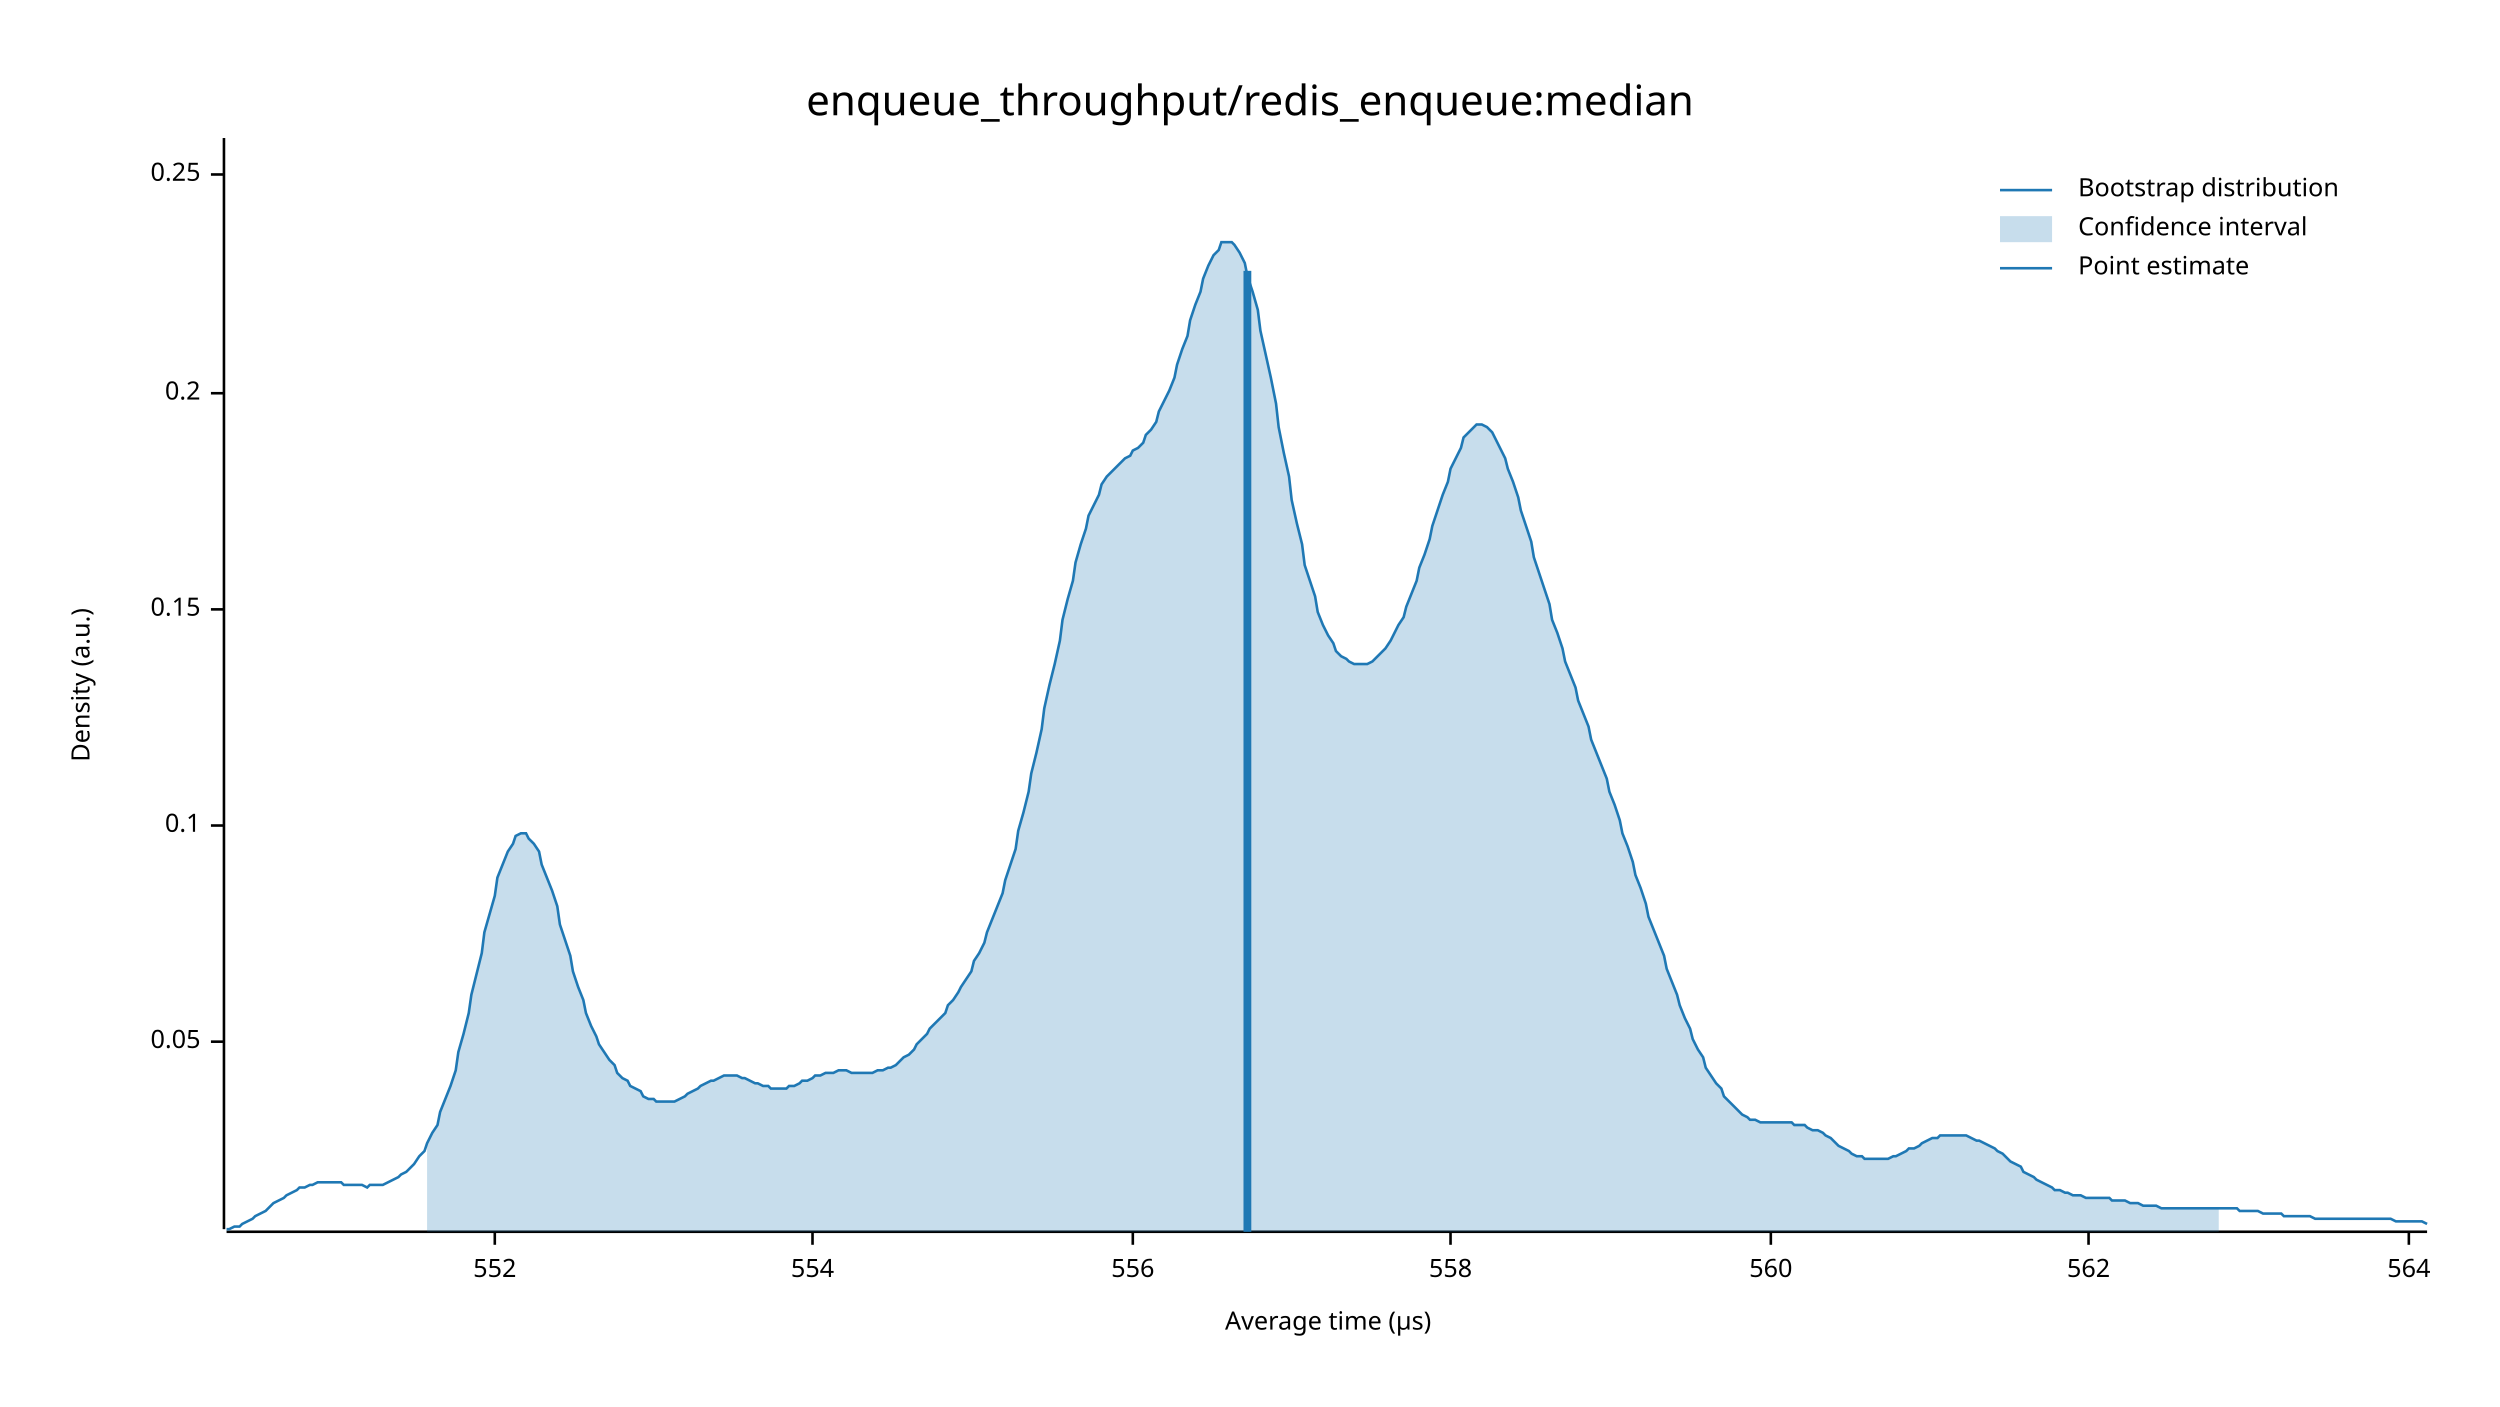
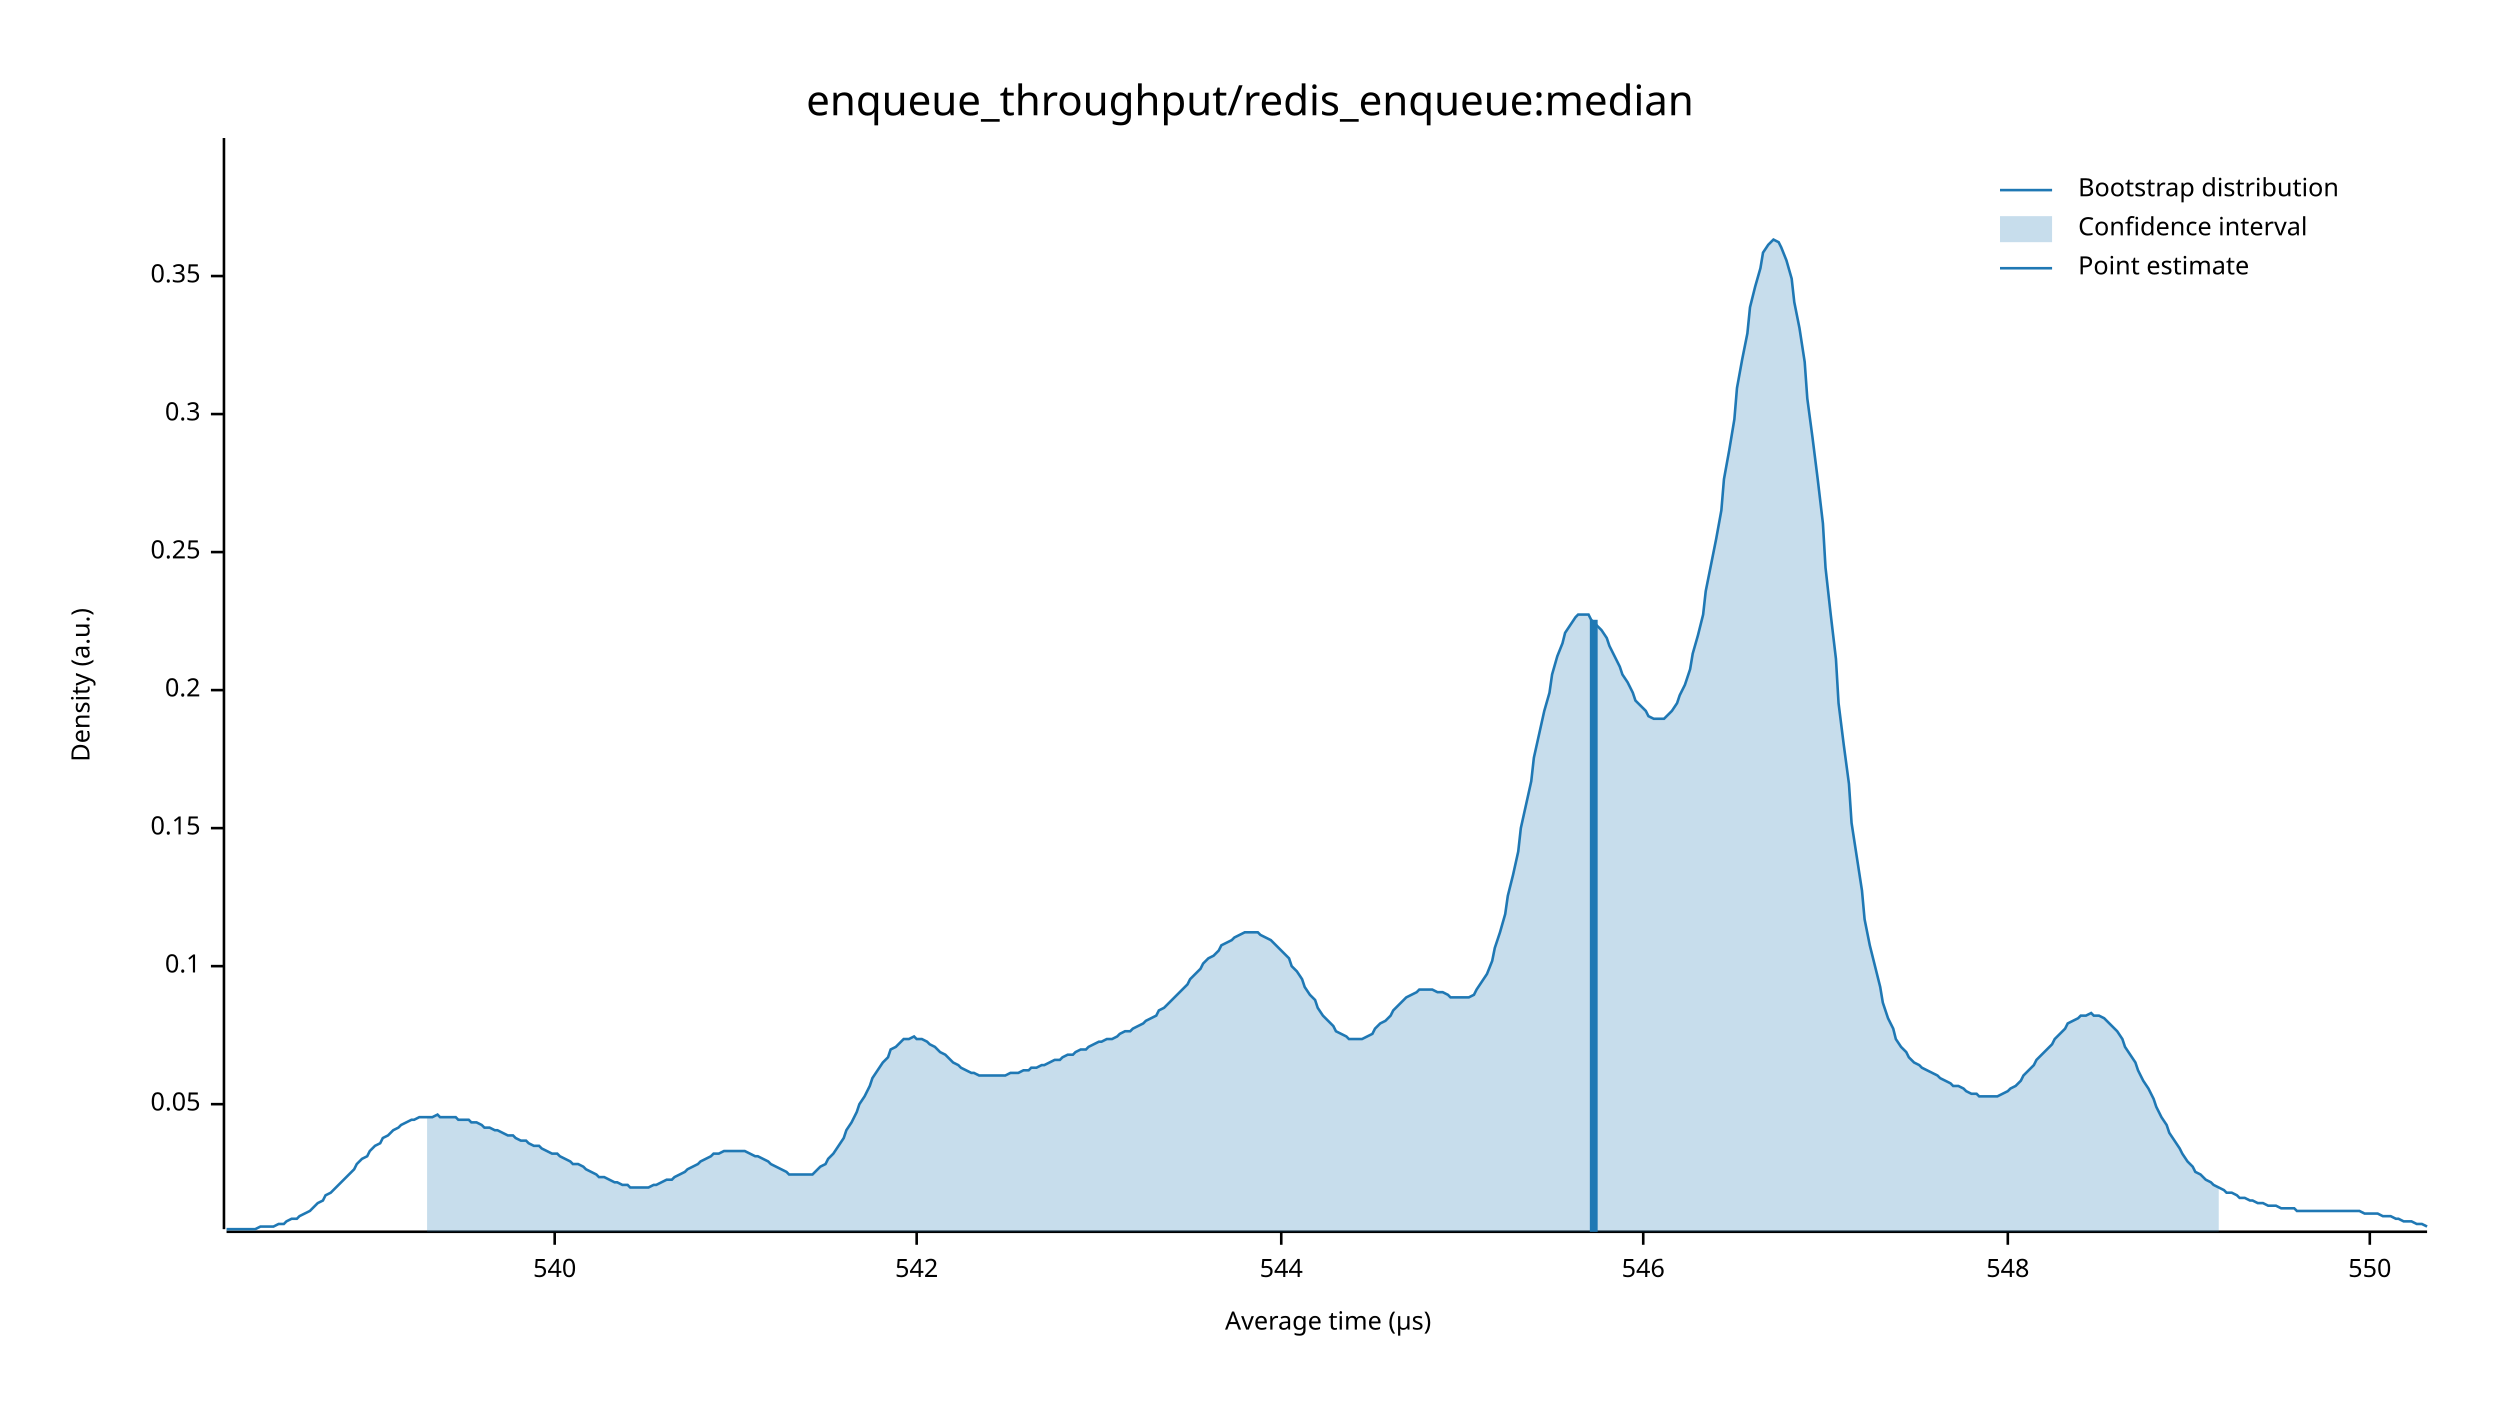
<svg xmlns="http://www.w3.org/2000/svg" width="960" height="540" viewBox="0 0 960 540">
  <text x="480" y="32" dy="0.76em" text-anchor="middle" font-family="sans-serif" font-size="16.129" opacity="1" fill="#000000">
enqueue_throughput/redis_enqueue:median
</text>
  <text x="27" y="263" dy="0.76em" text-anchor="middle" font-family="sans-serif" font-size="9.677" opacity="1" fill="#000000" transform="rotate(270, 27, 263)">
Density (a.u.)
</text>
  <text x="510" y="513" dy="-0.5ex" text-anchor="middle" font-family="sans-serif" font-size="9.677" opacity="1" fill="#000000">
Average time (µs)
</text>
  <polyline fill="none" opacity="1" stroke="#000000" stroke-width="1" points="86,53 86,472 " />
-   <text x="77" y="400" dy="0.5ex" text-anchor="end" font-family="sans-serif" font-size="9.677" opacity="1" fill="#000000">
+   <text x="77" y="424" dy="0.5ex" text-anchor="end" font-family="sans-serif" font-size="9.677" opacity="1" fill="#000000">
0.05
</text>
-   <polyline fill="none" opacity="1" stroke="#000000" stroke-width="1" points="81,400 86,400 " />
-   <text x="77" y="317" dy="0.5ex" text-anchor="end" font-family="sans-serif" font-size="9.677" opacity="1" fill="#000000">
+   <polyline fill="none" opacity="1" stroke="#000000" stroke-width="1" points="81,424 86,424 " />
+   <text x="77" y="371" dy="0.5ex" text-anchor="end" font-family="sans-serif" font-size="9.677" opacity="1" fill="#000000">
0.1
</text>
-   <polyline fill="none" opacity="1" stroke="#000000" stroke-width="1" points="81,317 86,317 " />
-   <text x="77" y="234" dy="0.5ex" text-anchor="end" font-family="sans-serif" font-size="9.677" opacity="1" fill="#000000">
+   <polyline fill="none" opacity="1" stroke="#000000" stroke-width="1" points="81,371 86,371 " />
+   <text x="77" y="318" dy="0.5ex" text-anchor="end" font-family="sans-serif" font-size="9.677" opacity="1" fill="#000000">
0.15
</text>
-   <polyline fill="none" opacity="1" stroke="#000000" stroke-width="1" points="81,234 86,234 " />
-   <text x="77" y="151" dy="0.5ex" text-anchor="end" font-family="sans-serif" font-size="9.677" opacity="1" fill="#000000">
+   <polyline fill="none" opacity="1" stroke="#000000" stroke-width="1" points="81,318 86,318 " />
+   <text x="77" y="265" dy="0.5ex" text-anchor="end" font-family="sans-serif" font-size="9.677" opacity="1" fill="#000000">
0.2
</text>
-   <polyline fill="none" opacity="1" stroke="#000000" stroke-width="1" points="81,151 86,151 " />
-   <text x="77" y="67" dy="0.5ex" text-anchor="end" font-family="sans-serif" font-size="9.677" opacity="1" fill="#000000">
+   <polyline fill="none" opacity="1" stroke="#000000" stroke-width="1" points="81,265 86,265 " />
+   <text x="77" y="212" dy="0.5ex" text-anchor="end" font-family="sans-serif" font-size="9.677" opacity="1" fill="#000000">
0.25
</text>
-   <polyline fill="none" opacity="1" stroke="#000000" stroke-width="1" points="81,67 86,67 " />
+   <polyline fill="none" opacity="1" stroke="#000000" stroke-width="1" points="81,212 86,212 " />
+   <text x="77" y="159" dy="0.5ex" text-anchor="end" font-family="sans-serif" font-size="9.677" opacity="1" fill="#000000">
+ 0.3
+ </text>
+   <polyline fill="none" opacity="1" stroke="#000000" stroke-width="1" points="81,159 86,159 " />
+   <text x="77" y="106" dy="0.5ex" text-anchor="end" font-family="sans-serif" font-size="9.677" opacity="1" fill="#000000">
+ 0.35
+ </text>
+   <polyline fill="none" opacity="1" stroke="#000000" stroke-width="1" points="81,106 86,106 " />
  <polyline fill="none" opacity="1" stroke="#000000" stroke-width="1" points="87,473 932,473 " />
-   <text x="190" y="483" dy="0.76em" text-anchor="middle" font-family="sans-serif" font-size="9.677" opacity="1" fill="#000000">
- 552
+   <text x="213" y="483" dy="0.76em" text-anchor="middle" font-family="sans-serif" font-size="9.677" opacity="1" fill="#000000">
+ 540
</text>
-   <polyline fill="none" opacity="1" stroke="#000000" stroke-width="1" points="190,473 190,478 " />
-   <text x="312" y="483" dy="0.76em" text-anchor="middle" font-family="sans-serif" font-size="9.677" opacity="1" fill="#000000">
- 554
+   <polyline fill="none" opacity="1" stroke="#000000" stroke-width="1" points="213,473 213,478 " />
+   <text x="352" y="483" dy="0.76em" text-anchor="middle" font-family="sans-serif" font-size="9.677" opacity="1" fill="#000000">
+ 542
</text>
-   <polyline fill="none" opacity="1" stroke="#000000" stroke-width="1" points="312,473 312,478 " />
-   <text x="435" y="483" dy="0.76em" text-anchor="middle" font-family="sans-serif" font-size="9.677" opacity="1" fill="#000000">
- 556
+   <polyline fill="none" opacity="1" stroke="#000000" stroke-width="1" points="352,473 352,478 " />
+   <text x="492" y="483" dy="0.76em" text-anchor="middle" font-family="sans-serif" font-size="9.677" opacity="1" fill="#000000">
+ 544
</text>
-   <polyline fill="none" opacity="1" stroke="#000000" stroke-width="1" points="435,473 435,478 " />
-   <text x="557" y="483" dy="0.76em" text-anchor="middle" font-family="sans-serif" font-size="9.677" opacity="1" fill="#000000">
- 558
+   <polyline fill="none" opacity="1" stroke="#000000" stroke-width="1" points="492,473 492,478 " />
+   <text x="631" y="483" dy="0.76em" text-anchor="middle" font-family="sans-serif" font-size="9.677" opacity="1" fill="#000000">
+ 546
</text>
-   <polyline fill="none" opacity="1" stroke="#000000" stroke-width="1" points="557,473 557,478 " />
-   <text x="680" y="483" dy="0.76em" text-anchor="middle" font-family="sans-serif" font-size="9.677" opacity="1" fill="#000000">
- 560
+   <polyline fill="none" opacity="1" stroke="#000000" stroke-width="1" points="631,473 631,478 " />
+   <text x="771" y="483" dy="0.76em" text-anchor="middle" font-family="sans-serif" font-size="9.677" opacity="1" fill="#000000">
+ 548
</text>
-   <polyline fill="none" opacity="1" stroke="#000000" stroke-width="1" points="680,473 680,478 " />
-   <text x="802" y="483" dy="0.76em" text-anchor="middle" font-family="sans-serif" font-size="9.677" opacity="1" fill="#000000">
- 562
+   <polyline fill="none" opacity="1" stroke="#000000" stroke-width="1" points="771,473 771,478 " />
+   <text x="910" y="483" dy="0.76em" text-anchor="middle" font-family="sans-serif" font-size="9.677" opacity="1" fill="#000000">
+ 550
</text>
-   <polyline fill="none" opacity="1" stroke="#000000" stroke-width="1" points="802,473 802,478 " />
-   <text x="925" y="483" dy="0.76em" text-anchor="middle" font-family="sans-serif" font-size="9.677" opacity="1" fill="#000000">
- 564
- </text>
-   <polyline fill="none" opacity="1" stroke="#000000" stroke-width="1" points="925,473 925,478 " />
-   <polyline fill="none" opacity="1" stroke="#1F78B4" stroke-width="1" points="87,472 88,472 90,471 92,471 93,470 95,469 97,468 98,467 100,466 102,465 103,464 105,462 107,461 109,460 110,459 112,458 114,457 115,456 117,456 119,455 120,455 122,454 124,454 125,454 127,454 129,454 131,454 132,455 134,455 136,455 137,455 139,455 141,456 142,455 144,455 146,455 147,455 149,454 151,453 153,452 154,451 156,450 158,448 159,447 161,444 163,442 164,439 166,435 168,432 169,427 171,422 173,417 175,411 176,404 178,397 180,389 181,382 183,374 185,366 186,358 188,351 190,344 191,337 193,332 195,327 197,324 198,321 200,320 202,320 203,322 205,324 207,327 208,332 210,337 212,342 214,348 215,355 217,361 219,367 220,373 222,379 224,384 225,389 227,394 229,398 230,401 232,404 234,407 236,409 237,412 239,414 241,415 242,417 244,418 246,419 247,421 249,422 251,422 252,423 254,423 256,423 258,423 259,423 261,422 263,421 264,420 266,419 268,418 269,417 271,416 273,415 274,415 276,414 278,413 280,413 281,413 283,413 285,414 286,414 288,415 290,416 291,416 293,417 295,417 296,418 298,418 300,418 302,418 303,417 305,417 307,416 308,415 310,415 312,414 313,413 315,413 317,412 318,412 320,412 322,411 324,411 325,411 327,412 329,412 330,412 332,412 334,412 335,412 337,411 339,411 341,410 342,410 344,409 346,407 347,406 349,405 351,403 352,401 354,399 356,397 357,395 359,393 361,391 363,389 364,386 366,384 368,381 369,379 371,376 373,373 374,369 376,366 378,362 379,358 381,353 383,348 385,343 386,338 388,332 390,326 391,319 393,312 395,304 396,297 398,289 400,280 401,272 403,263 405,255 407,246 408,238 410,230 412,223 413,216 415,209 417,203 418,198 420,194 422,190 423,186 425,183 427,181 429,179 430,178 432,176 434,175 435,173 437,172 439,170 440,167 442,165 444,162 445,158 447,154 449,150 451,145 452,140 454,134 456,129 457,123 459,117 461,112 462,107 464,102 466,98 468,96 469,93 471,93 473,93 474,94 476,97 478,101 479,106 481,112 483,119 484,127 486,136 488,145 490,155 491,164 493,174 495,183 496,192 498,201 500,209 501,217 503,223 505,229 506,235 508,240 510,244 512,247 513,250 515,252 517,253 518,254 520,255 522,255 523,255 525,255 527,254 528,253 530,251 532,249 534,246 535,244 537,240 539,237 540,233 542,228 544,223 545,218 547,213 549,207 550,202 552,196 554,190 556,185 557,180 559,176 561,172 562,168 564,166 566,164 567,163 569,163 571,164 573,166 574,168 576,172 578,176 579,180 581,185 583,191 584,196 586,202 588,208 589,214 591,220 593,226 595,232 596,238 598,243 600,249 601,254 603,259 605,264 606,269 608,274 610,279 611,284 613,289 615,294 617,299 618,304 620,309 622,315 623,320 625,325 627,331 628,336 630,341 632,347 633,352 635,357 637,362 639,367 640,372 642,377 644,382 645,386 647,391 649,395 650,399 652,403 654,406 655,410 657,413 659,416 661,418 662,421 664,423 666,425 667,426 669,428 671,429 672,430 674,430 676,431 677,431 679,431 681,431 683,431 684,431 686,431 688,431 689,432 691,432 693,432 694,433 696,434 698,434 700,435 701,436 703,437 705,439 706,440 708,441 710,442 711,443 713,444 715,444 716,445 718,445 720,445 722,445 723,445 725,445 727,444 728,444 730,443 732,442 733,441 735,441 737,440 738,439 740,438 742,437 744,437 745,436 747,436 749,436 750,436 752,436 754,436 755,436 757,437 759,438 760,438 762,439 764,440 766,441 767,442 769,443 771,445 772,446 774,447 776,448 777,450 779,451 781,452 782,453 784,454 786,455 788,456 789,457 791,457 793,458 794,458 796,459 798,459 799,459 801,460 803,460 804,460 806,460 808,460 810,460 811,461 813,461 815,461 816,461 818,462 820,462 821,462 823,463 825,463 827,463 828,463 830,464 832,464 833,464 835,464 837,464 838,464 840,464 842,464 843,464 845,464 847,464 849,464 850,464 852,464 854,464 855,464 857,464 859,464 860,465 862,465 864,465 865,465 867,465 869,466 871,466 872,466 874,466 876,466 877,467 879,467 881,467 882,467 884,467 886,467 887,467 889,468 891,468 893,468 894,468 896,468 898,468 899,468 901,468 903,468 904,468 906,468 908,468 909,468 911,468 913,468 915,468 916,468 918,468 920,469 921,469 923,469 925,469 926,469 928,469 930,469 932,470 " />
-   <polygon opacity="0.25" fill="#1F78B4" points="164,439 166,435 168,432 169,427 171,422 173,417 175,411 176,404 178,397 180,389 181,382 183,374 185,366 186,358 188,351 190,344 191,337 193,332 195,327 197,324 198,321 200,320 202,320 203,322 205,324 207,327 208,332 210,337 212,342 214,348 215,355 217,361 219,367 220,373 222,379 224,384 225,389 227,394 229,398 230,401 232,404 234,407 236,409 237,412 239,414 241,415 242,417 244,418 246,419 247,421 249,422 251,422 252,423 254,423 256,423 258,423 259,423 261,422 263,421 264,420 266,419 268,418 269,417 271,416 273,415 274,415 276,414 278,413 280,413 281,413 283,413 285,414 286,414 288,415 290,416 291,416 293,417 295,417 296,418 298,418 300,418 302,418 303,417 305,417 307,416 308,415 310,415 312,414 313,413 315,413 317,412 318,412 320,412 322,411 324,411 325,411 327,412 329,412 330,412 332,412 334,412 335,412 337,411 339,411 341,410 342,410 344,409 346,407 347,406 349,405 351,403 352,401 354,399 356,397 357,395 359,393 361,391 363,389 364,386 366,384 368,381 369,379 371,376 373,373 374,369 376,366 378,362 379,358 381,353 383,348 385,343 386,338 388,332 390,326 391,319 393,312 395,304 396,297 398,289 400,280 401,272 403,263 405,255 407,246 408,238 410,230 412,223 413,216 415,209 417,203 418,198 420,194 422,190 423,186 425,183 427,181 429,179 430,178 432,176 434,175 435,173 437,172 439,170 440,167 442,165 444,162 445,158 447,154 449,150 451,145 452,140 454,134 456,129 457,123 459,117 461,112 462,107 464,102 466,98 468,96 469,93 471,93 473,93 474,94 476,97 478,101 479,106 481,112 483,119 484,127 486,136 488,145 490,155 491,164 493,174 495,183 496,192 498,201 500,209 501,217 503,223 505,229 506,235 508,240 510,244 512,247 513,250 515,252 517,253 518,254 520,255 522,255 523,255 525,255 527,254 528,253 530,251 532,249 534,246 535,244 537,240 539,237 540,233 542,228 544,223 545,218 547,213 549,207 550,202 552,196 554,190 556,185 557,180 559,176 561,172 562,168 564,166 566,164 567,163 569,163 571,164 573,166 574,168 576,172 578,176 579,180 581,185 583,191 584,196 586,202 588,208 589,214 591,220 593,226 595,232 596,238 598,243 600,249 601,254 603,259 605,264 606,269 608,274 610,279 611,284 613,289 615,294 617,299 618,304 620,309 622,315 623,320 625,325 627,331 628,336 630,341 632,347 633,352 635,357 637,362 639,367 640,372 642,377 644,382 645,386 647,391 649,395 650,399 652,403 654,406 655,410 657,413 659,416 661,418 662,421 664,423 666,425 667,426 669,428 671,429 672,430 674,430 676,431 677,431 679,431 681,431 683,431 684,431 686,431 688,431 689,432 691,432 693,432 694,433 696,434 698,434 700,435 701,436 703,437 705,439 706,440 708,441 710,442 711,443 713,444 715,444 716,445 718,445 720,445 722,445 723,445 725,445 727,444 728,444 730,443 732,442 733,441 735,441 737,440 738,439 740,438 742,437 744,437 745,436 747,436 749,436 750,436 752,436 754,436 755,436 757,437 759,438 760,438 762,439 764,440 766,441 767,442 769,443 771,445 772,446 774,447 776,448 777,450 779,451 781,452 782,453 784,454 786,455 788,456 789,457 791,457 793,458 794,458 796,459 798,459 799,459 801,460 803,460 804,460 806,460 808,460 810,460 811,461 813,461 815,461 816,461 818,462 820,462 821,462 823,463 825,463 827,463 828,463 830,464 832,464 833,464 835,464 837,464 838,464 840,464 842,464 843,464 845,464 847,464 849,464 850,464 852,464 852,473 164,473 " />
-   <polyline fill="none" opacity="1" stroke="#1F78B4" stroke-width="3" points="479,473 479,104 " />
+   <polyline fill="none" opacity="1" stroke="#000000" stroke-width="1" points="910,473 910,478 " />
+   <polyline fill="none" opacity="1" stroke="#1F78B4" stroke-width="1" points="87,472 88,472 90,472 92,472 93,472 95,472 97,472 98,472 100,471 102,471 103,471 105,471 107,470 109,470 110,469 112,468 114,468 115,467 117,466 119,465 120,464 122,462 124,461 125,459 127,458 129,456 131,454 132,453 134,451 136,449 137,447 139,445 141,444 142,442 144,440 146,439 147,437 149,436 151,434 153,433 154,432 156,431 158,430 159,430 161,429 163,429 164,429 166,429 168,428 169,429 171,429 173,429 175,429 176,430 178,430 180,430 181,431 183,431 185,432 186,433 188,433 190,434 191,434 193,435 195,436 197,436 198,437 200,438 202,438 203,439 205,440 207,440 208,441 210,442 212,443 214,443 215,444 217,445 219,446 220,447 222,447 224,448 225,449 227,450 229,451 230,452 232,452 234,453 236,454 237,454 239,455 241,455 242,456 244,456 246,456 247,456 249,456 251,455 252,455 254,454 256,453 258,453 259,452 261,451 263,450 264,449 266,448 268,447 269,446 271,445 273,444 274,443 276,443 278,442 280,442 281,442 283,442 285,442 286,442 288,443 290,444 291,444 293,445 295,446 296,447 298,448 300,449 302,450 303,451 305,451 307,451 308,451 310,451 312,451 313,450 315,448 317,447 318,445 320,443 322,440 324,437 325,434 327,431 329,427 330,424 332,421 334,417 335,414 337,411 339,408 341,406 342,403 344,402 346,400 347,399 349,399 351,398 352,399 354,399 356,400 357,401 359,402 361,404 363,405 364,406 366,408 368,409 369,410 371,411 373,412 374,412 376,413 378,413 379,413 381,413 383,413 385,413 386,413 388,412 390,412 391,412 393,411 395,411 396,410 398,410 400,409 401,409 403,408 405,407 407,407 408,406 410,405 412,405 413,404 415,403 417,403 418,402 420,401 422,400 423,400 425,399 427,399 429,398 430,397 432,396 434,396 435,395 437,394 439,393 440,392 442,391 444,390 445,388 447,387 449,385 451,383 452,382 454,380 456,378 457,376 459,374 461,372 462,370 464,368 466,367 468,365 469,363 471,362 473,361 474,360 476,359 478,358 479,358 481,358 483,358 484,359 486,360 488,361 490,363 491,364 493,366 495,368 496,371 498,373 500,376 501,379 503,382 505,384 506,387 508,390 510,392 512,394 513,396 515,397 517,398 518,399 520,399 522,399 523,399 525,398 527,397 528,395 530,393 532,392 534,390 535,388 537,386 539,384 540,383 542,382 544,381 545,380 547,380 549,380 550,380 552,381 554,381 556,382 557,383 559,383 561,383 562,383 564,383 566,382 567,380 569,377 571,374 573,369 574,364 576,358 578,351 579,344 581,336 583,327 584,318 586,309 588,300 589,291 591,282 593,273 595,266 596,259 598,252 600,247 601,243 603,240 605,237 606,236 608,236 610,236 611,238 613,240 615,242 617,245 618,248 620,252 622,256 623,259 625,262 627,266 628,269 630,271 632,273 633,275 635,276 637,276 639,276 640,275 642,273 644,270 645,267 647,263 649,257 650,251 652,244 654,236 655,227 657,217 659,207 661,196 662,184 664,173 666,161 667,149 669,138 671,128 672,118 674,110 676,103 677,97 679,94 681,92 683,93 684,95 686,100 688,107 689,116 691,126 693,139 694,153 696,168 698,184 700,201 701,218 703,236 705,253 706,270 708,286 710,301 711,316 713,329 715,342 716,353 718,363 720,371 722,379 723,385 725,391 727,395 728,399 730,402 732,404 733,406 735,408 737,409 738,410 740,411 742,412 744,413 745,414 747,415 749,416 750,417 752,417 754,418 755,419 757,420 759,420 760,421 762,421 764,421 766,421 767,421 769,420 771,419 772,418 774,417 776,415 777,413 779,411 781,409 782,407 784,405 786,403 788,401 789,399 791,397 793,395 794,393 796,392 798,391 799,390 801,390 803,389 804,390 806,390 808,391 810,393 811,394 813,396 815,399 816,402 818,405 820,408 821,411 823,415 825,418 827,422 828,425 830,429 832,432 833,435 835,438 837,441 838,443 840,446 842,448 843,450 845,451 847,453 849,454 850,455 852,456 854,457 855,458 857,458 859,459 860,460 862,460 864,461 865,461 867,462 869,462 871,463 872,463 874,463 876,464 877,464 879,464 881,464 882,465 884,465 886,465 887,465 889,465 891,465 893,465 894,465 896,465 898,465 899,465 901,465 903,465 904,465 906,465 908,466 909,466 911,466 913,466 915,467 916,467 918,467 920,468 921,468 923,469 925,469 926,469 928,470 930,470 932,471 " />
+   <polygon opacity="0.25" fill="#1F78B4" points="164,429 166,429 168,428 169,429 171,429 173,429 175,429 176,430 178,430 180,430 181,431 183,431 185,432 186,433 188,433 190,434 191,434 193,435 195,436 197,436 198,437 200,438 202,438 203,439 205,440 207,440 208,441 210,442 212,443 214,443 215,444 217,445 219,446 220,447 222,447 224,448 225,449 227,450 229,451 230,452 232,452 234,453 236,454 237,454 239,455 241,455 242,456 244,456 246,456 247,456 249,456 251,455 252,455 254,454 256,453 258,453 259,452 261,451 263,450 264,449 266,448 268,447 269,446 271,445 273,444 274,443 276,443 278,442 280,442 281,442 283,442 285,442 286,442 288,443 290,444 291,444 293,445 295,446 296,447 298,448 300,449 302,450 303,451 305,451 307,451 308,451 310,451 312,451 313,450 315,448 317,447 318,445 320,443 322,440 324,437 325,434 327,431 329,427 330,424 332,421 334,417 335,414 337,411 339,408 341,406 342,403 344,402 346,400 347,399 349,399 351,398 352,399 354,399 356,400 357,401 359,402 361,404 363,405 364,406 366,408 368,409 369,410 371,411 373,412 374,412 376,413 378,413 379,413 381,413 383,413 385,413 386,413 388,412 390,412 391,412 393,411 395,411 396,410 398,410 400,409 401,409 403,408 405,407 407,407 408,406 410,405 412,405 413,404 415,403 417,403 418,402 420,401 422,400 423,400 425,399 427,399 429,398 430,397 432,396 434,396 435,395 437,394 439,393 440,392 442,391 444,390 445,388 447,387 449,385 451,383 452,382 454,380 456,378 457,376 459,374 461,372 462,370 464,368 466,367 468,365 469,363 471,362 473,361 474,360 476,359 478,358 479,358 481,358 483,358 484,359 486,360 488,361 490,363 491,364 493,366 495,368 496,371 498,373 500,376 501,379 503,382 505,384 506,387 508,390 510,392 512,394 513,396 515,397 517,398 518,399 520,399 522,399 523,399 525,398 527,397 528,395 530,393 532,392 534,390 535,388 537,386 539,384 540,383 542,382 544,381 545,380 547,380 549,380 550,380 552,381 554,381 556,382 557,383 559,383 561,383 562,383 564,383 566,382 567,380 569,377 571,374 573,369 574,364 576,358 578,351 579,344 581,336 583,327 584,318 586,309 588,300 589,291 591,282 593,273 595,266 596,259 598,252 600,247 601,243 603,240 605,237 606,236 608,236 610,236 611,238 613,240 615,242 617,245 618,248 620,252 622,256 623,259 625,262 627,266 628,269 630,271 632,273 633,275 635,276 637,276 639,276 640,275 642,273 644,270 645,267 647,263 649,257 650,251 652,244 654,236 655,227 657,217 659,207 661,196 662,184 664,173 666,161 667,149 669,138 671,128 672,118 674,110 676,103 677,97 679,94 681,92 683,93 684,95 686,100 688,107 689,116 691,126 693,139 694,153 696,168 698,184 700,201 701,218 703,236 705,253 706,270 708,286 710,301 711,316 713,329 715,342 716,353 718,363 720,371 722,379 723,385 725,391 727,395 728,399 730,402 732,404 733,406 735,408 737,409 738,410 740,411 742,412 744,413 745,414 747,415 749,416 750,417 752,417 754,418 755,419 757,420 759,420 760,421 762,421 764,421 766,421 767,421 769,420 771,419 772,418 774,417 776,415 777,413 779,411 781,409 782,407 784,405 786,403 788,401 789,399 791,397 793,395 794,393 796,392 798,391 799,390 801,390 803,389 804,390 806,390 808,391 810,393 811,394 813,396 815,399 816,402 818,405 820,408 821,411 823,415 825,418 827,422 828,425 830,429 832,432 833,435 835,438 837,441 838,443 840,446 842,448 843,450 845,451 847,453 849,454 850,455 852,456 852,473 164,473 " />
+   <polyline fill="none" opacity="1" stroke="#1F78B4" stroke-width="3" points="612,473 612,238 " />
  <text x="798" y="68" dy="0.76em" text-anchor="start" font-family="sans-serif" font-size="9.677" opacity="1" fill="#000000">
Bootstrap distribution
</text>
  <text x="798" y="83" dy="0.76em" text-anchor="start" font-family="sans-serif" font-size="9.677" opacity="1" fill="#000000">
Confidence interval
</text>
  <text x="798" y="98" dy="0.76em" text-anchor="start" font-family="sans-serif" font-size="9.677" opacity="1" fill="#000000">
Point estimate
</text>
  <polyline fill="none" opacity="1" stroke="#1F78B4" stroke-width="1" points="768,73 788,73 " />
  <rect x="768" y="83" width="20" height="10" opacity="0.25" fill="#1F78B4" stroke="none" />
  <polyline fill="none" opacity="1" stroke="#1F78B4" stroke-width="1" points="768,103 788,103 " />
</svg>
